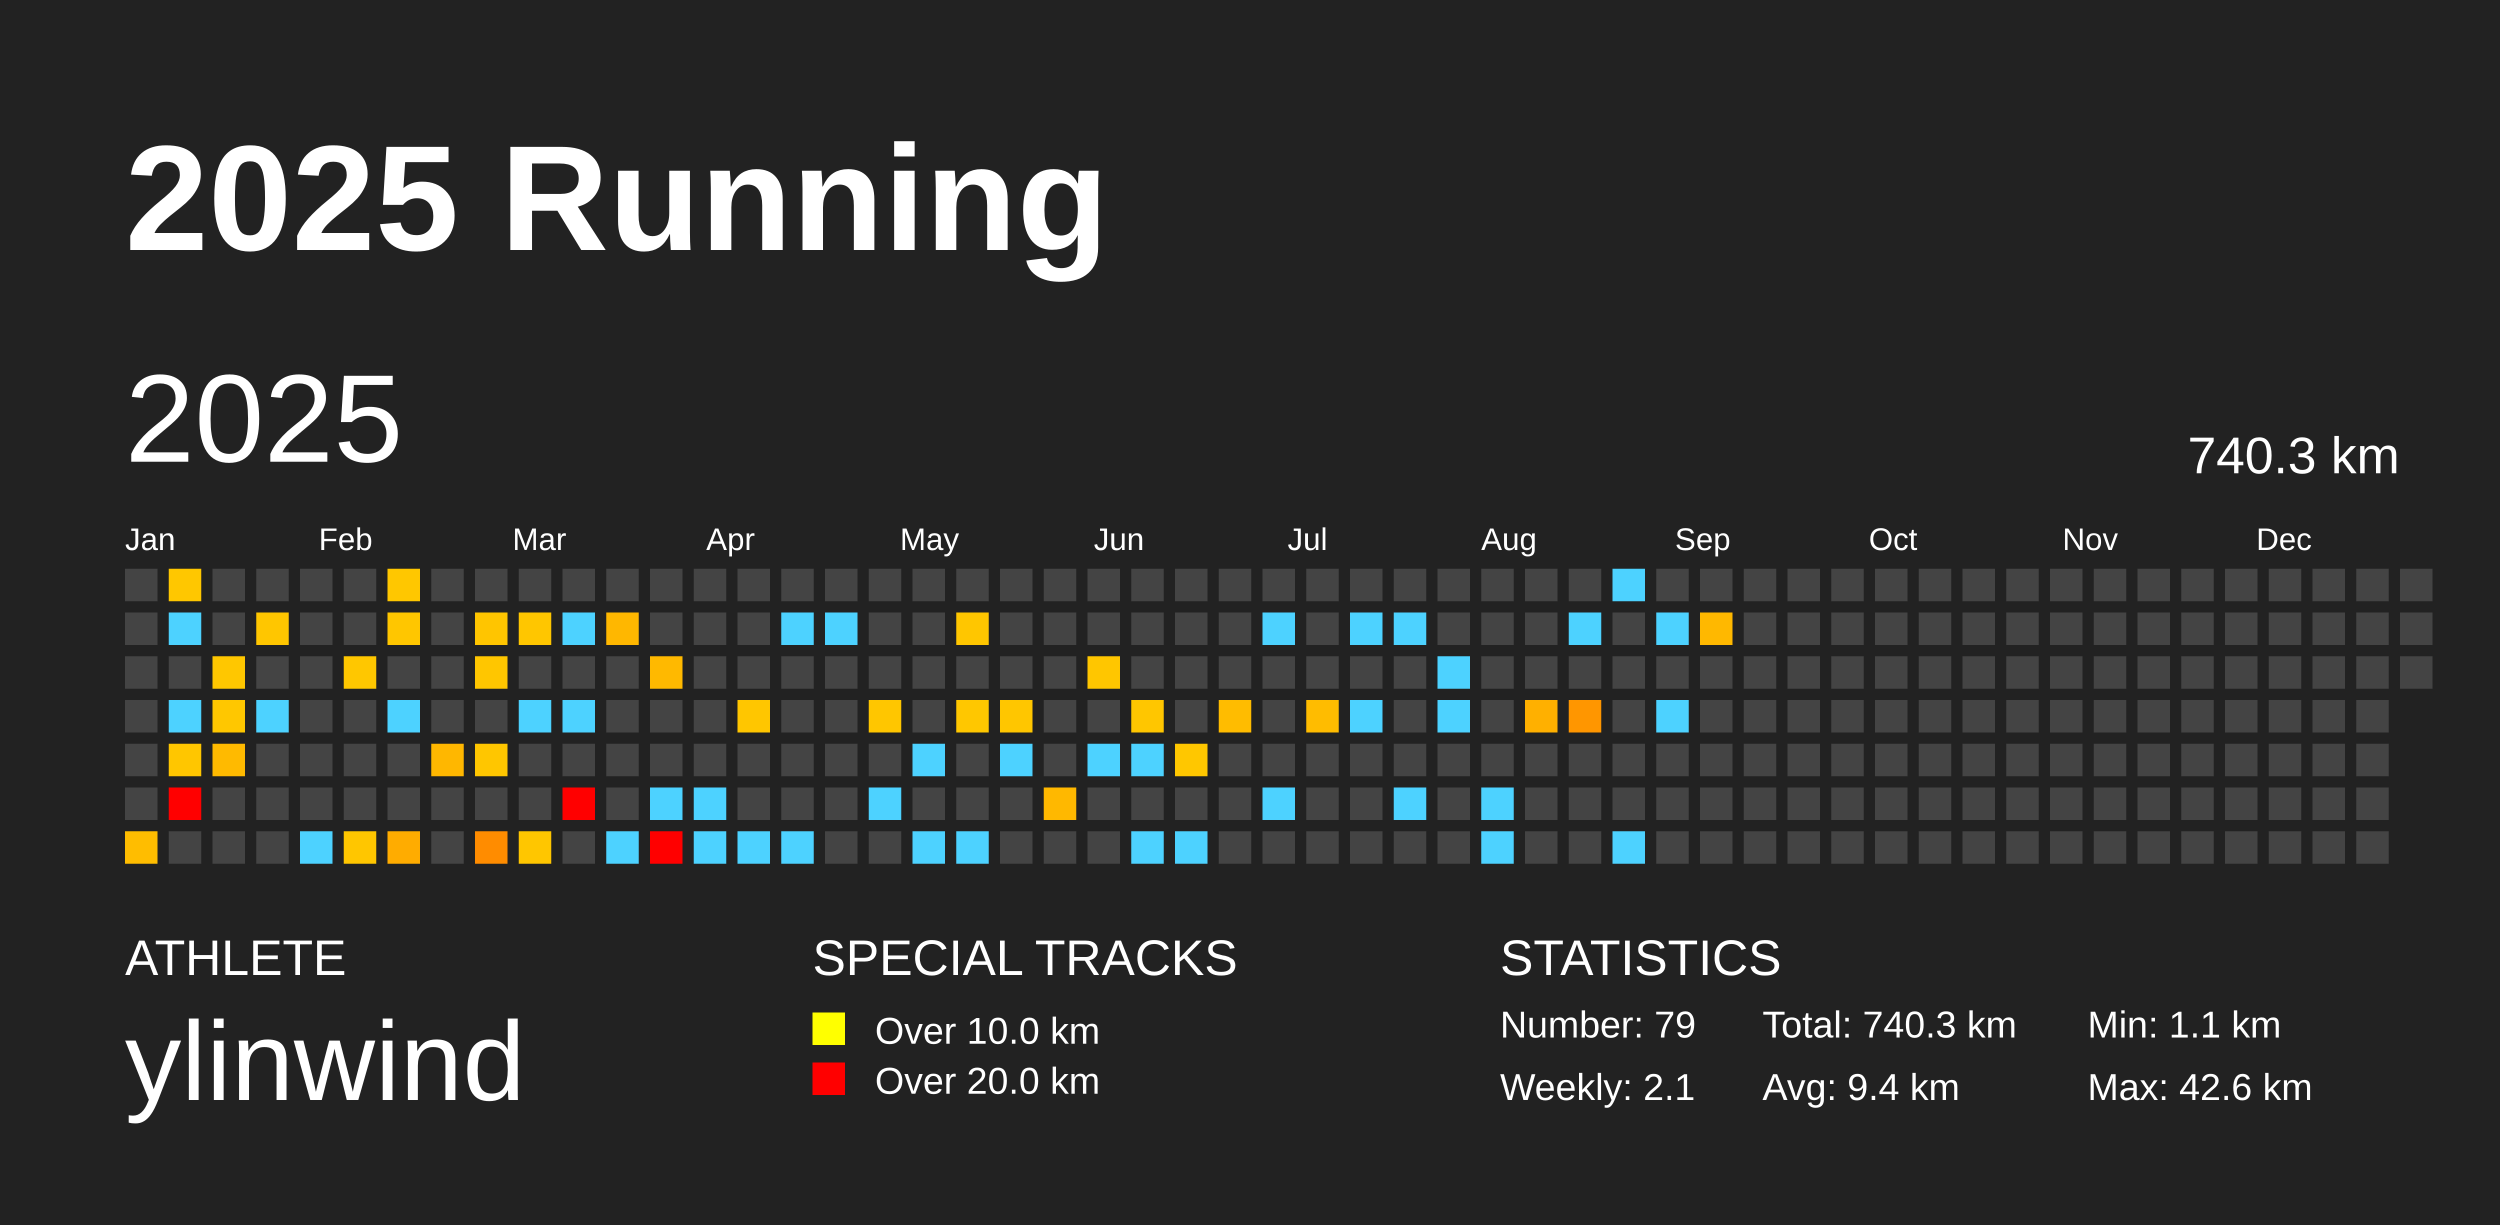
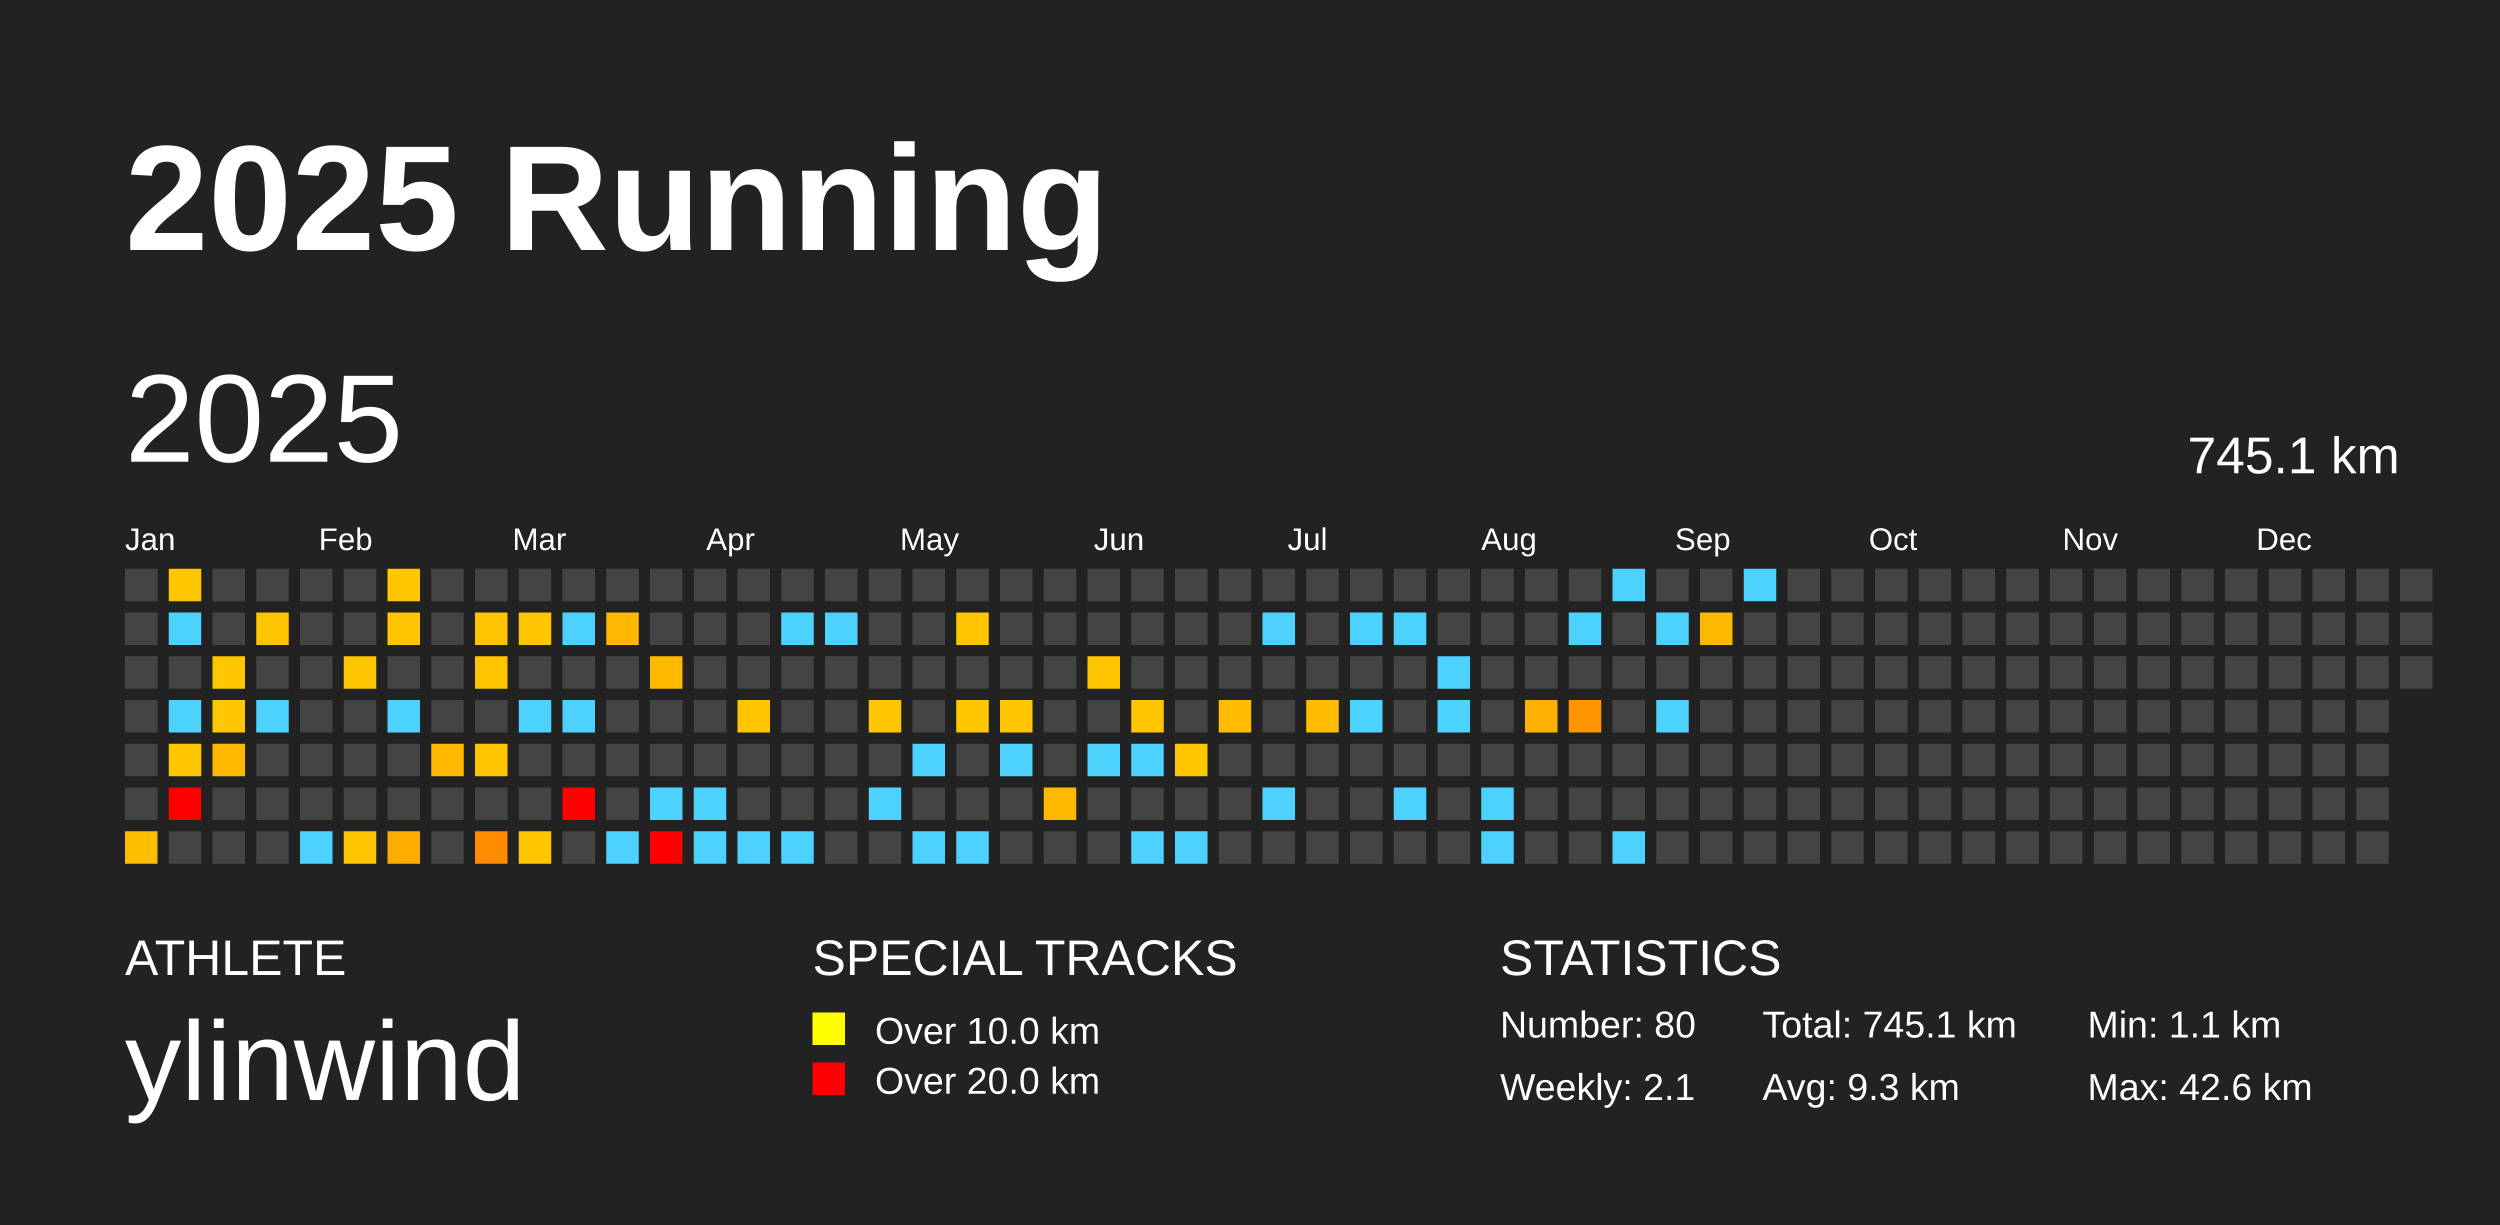
<svg xmlns="http://www.w3.org/2000/svg" baseProfile="full" height="98mm" version="1.1" viewBox="0,0,200,98" width="200mm">
  <defs />
  <rect fill="#222222" height="98" width="200" x="0" y="0" />
  <text fill="#FFFFFF" style="font-size:12px; font-family:Arial; font-weight:bold;" x="10" y="20">2025 Running</text>
  <text fill="#FFFFFF" style="font-size:4px; font-family:Arial" x="10" y="78">ATHLETE</text>
  <text fill="#FFFFFF" style="font-size:9px; font-family:Arial" x="10" y="88">ylinwind</text>
  <text fill="#FFFFFF" style="font-size:4px; font-family:Arial" x="65" y="78">SPECIAL TRACKS</text>
  <rect fill="yellow" height="2.6" width="2.6" x="65" y="81" />
  <text fill="#FFFFFF" style="font-size:3px; font-family:Arial" x="70" y="83.5">Over 10.0 km</text>
  <rect fill="red" height="2.6" width="2.6" x="65" y="85" />
  <text fill="#FFFFFF" style="font-size:3px; font-family:Arial" x="70" y="87.5">Over 20.0 km</text>
  <text fill="#FFFFFF" style="font-size:4px; font-family:Arial" x="120" y="78">STATISTICS</text>
-   <text fill="#FFFFFF" style="font-size:3px; font-family:Arial" x="120" y="83">Number: 79</text>
+   <text fill="#FFFFFF" style="font-size:3px; font-family:Arial" x="120" y="83">Number: 80</text>
  <text fill="#FFFFFF" style="font-size:3px; font-family:Arial" x="120" y="88">Weekly: 2.1</text>
-   <text fill="#FFFFFF" style="font-size:3px; font-family:Arial" x="141" y="83">Total: 740.3 km</text>
-   <text fill="#FFFFFF" style="font-size:3px; font-family:Arial" x="141" y="88">Avg: 9.4 km</text>
+   <text fill="#FFFFFF" style="font-size:3px; font-family:Arial" x="141" y="83">Total: 745.1 km</text>
+   <text fill="#FFFFFF" style="font-size:3px; font-family:Arial" x="141" y="88">Avg: 9.3 km</text>
  <text fill="#FFFFFF" style="font-size:3px; font-family:Arial" x="167" y="83">Min: 1.1 km</text>
  <text fill="#FFFFFF" style="font-size:3px; font-family:Arial" x="167" y="88">Max: 42.6 km</text>
  <text dominant-baseline="hanging" fill="#FFFFFF" style="font-size:10.0px; font-family:Arial;" x="10" y="30">2025</text>
-   <text dominant-baseline="hanging" fill="#FFFFFF" style="font-size:4.125px; font-family:Arial;" x="175" y="35">740.3 km</text>
+   <text dominant-baseline="hanging" fill="#FFFFFF" style="font-size:4.125px; font-family:Arial;" x="175" y="35">745.1 km</text>
  <text fill="#FFFFFF" style="font-size:2.5px; font-family:Arial" x="10.0" y="44">Jan</text>
  <text fill="#FFFFFF" style="font-size:2.5px; font-family:Arial" x="25.5" y="44">Feb</text>
  <text fill="#FFFFFF" style="font-size:2.5px; font-family:Arial" x="41.0" y="44">Mar</text>
  <text fill="#FFFFFF" style="font-size:2.5px; font-family:Arial" x="56.5" y="44">Apr</text>
  <text fill="#FFFFFF" style="font-size:2.5px; font-family:Arial" x="72.0" y="44">May</text>
  <text fill="#FFFFFF" style="font-size:2.5px; font-family:Arial" x="87.5" y="44">Jun</text>
  <text fill="#FFFFFF" style="font-size:2.5px; font-family:Arial" x="103.0" y="44">Jul</text>
  <text fill="#FFFFFF" style="font-size:2.5px; font-family:Arial" x="118.5" y="44">Aug</text>
  <text fill="#FFFFFF" style="font-size:2.5px; font-family:Arial" x="134.0" y="44">Sep</text>
  <text fill="#FFFFFF" style="font-size:2.5px; font-family:Arial" x="149.5" y="44">Oct</text>
  <text fill="#FFFFFF" style="font-size:2.5px; font-family:Arial" x="165.0" y="44">Nov</text>
  <text fill="#FFFFFF" style="font-size:2.5px; font-family:Arial" x="180.5" y="44">Dec</text>
  <rect fill="#444444" height="2.6" width="2.6" x="10.0" y="45.5" />
  <rect fill="#444444" height="2.6" width="2.6" x="10.0" y="49.0" />
  <rect fill="#444444" height="2.6" width="2.6" x="10.0" y="52.5" />
  <rect fill="#444444" height="2.6" width="2.6" x="10.0" y="56.0" />
  <rect fill="#444444" height="2.6" width="2.6" x="10.0" y="59.5" />
  <rect fill="#444444" height="2.6" width="2.6" x="10.0" y="63.0" />
  <rect fill="#ffbd00" height="2.6" width="2.6" x="10.0" y="66.5" />
  <rect fill="#ffc700" height="2.6" width="2.6" x="13.5" y="45.5" />
  <rect fill="#4dd2ff" height="2.6" width="2.6" x="13.5" y="49.0" />
  <rect fill="#444444" height="2.6" width="2.6" x="13.5" y="52.5" />
  <rect fill="#4dd2ff" height="2.6" width="2.6" x="13.5" y="56.0" />
  <rect fill="#ffc600" height="2.6" width="2.6" x="13.5" y="59.5" />
  <rect fill="red" height="2.6" width="2.6" x="13.5" y="63.0" />
  <rect fill="#444444" height="2.6" width="2.6" x="13.5" y="66.5" />
  <rect fill="#444444" height="2.6" width="2.6" x="17.0" y="45.5" />
  <rect fill="#444444" height="2.6" width="2.6" x="17.0" y="49.0" />
  <rect fill="#ffc700" height="2.6" width="2.6" x="17.0" y="52.5" />
  <rect fill="#ffc700" height="2.6" width="2.6" x="17.0" y="56.0" />
  <rect fill="#ffba00" height="2.6" width="2.6" x="17.0" y="59.5" />
  <rect fill="#444444" height="2.6" width="2.6" x="17.0" y="63.0" />
  <rect fill="#444444" height="2.6" width="2.6" x="17.0" y="66.5" />
  <rect fill="#444444" height="2.6" width="2.6" x="20.5" y="45.5" />
  <rect fill="#ffc600" height="2.6" width="2.6" x="20.5" y="49.0" />
  <rect fill="#444444" height="2.6" width="2.6" x="20.5" y="52.5" />
  <rect fill="#4dd2ff" height="2.6" width="2.6" x="20.5" y="56.0" />
  <rect fill="#444444" height="2.6" width="2.6" x="20.5" y="59.5" />
  <rect fill="#444444" height="2.6" width="2.6" x="20.5" y="63.0" />
  <rect fill="#444444" height="2.6" width="2.6" x="20.5" y="66.5" />
  <rect fill="#444444" height="2.6" width="2.6" x="24.0" y="45.5" />
  <rect fill="#444444" height="2.6" width="2.6" x="24.0" y="49.0" />
  <rect fill="#444444" height="2.6" width="2.6" x="24.0" y="52.5" />
  <rect fill="#444444" height="2.6" width="2.6" x="24.0" y="56.0" />
  <rect fill="#444444" height="2.6" width="2.6" x="24.0" y="59.5" />
  <rect fill="#444444" height="2.6" width="2.6" x="24.0" y="63.0" />
  <rect fill="#4dd2ff" height="2.6" width="2.6" x="24.0" y="66.5" />
  <rect fill="#444444" height="2.6" width="2.6" x="27.5" y="45.5" />
  <rect fill="#444444" height="2.6" width="2.6" x="27.5" y="49.0" />
  <rect fill="#ffc700" height="2.6" width="2.6" x="27.5" y="52.5" />
  <rect fill="#444444" height="2.6" width="2.6" x="27.5" y="56.0" />
  <rect fill="#444444" height="2.6" width="2.6" x="27.5" y="59.5" />
  <rect fill="#444444" height="2.6" width="2.6" x="27.5" y="63.0" />
  <rect fill="#ffc600" height="2.6" width="2.6" x="27.5" y="66.5" />
  <rect fill="#ffc700" height="2.6" width="2.6" x="31.0" y="45.5" />
  <rect fill="#ffc600" height="2.6" width="2.6" x="31.0" y="49.0" />
  <rect fill="#444444" height="2.6" width="2.6" x="31.0" y="52.5" />
  <rect fill="#4dd2ff" height="2.6" width="2.6" x="31.0" y="56.0" />
  <rect fill="#444444" height="2.6" width="2.6" x="31.0" y="59.5" />
  <rect fill="#444444" height="2.6" width="2.6" x="31.0" y="63.0" />
  <rect fill="#ffac00" height="2.6" width="2.6" x="31.0" y="66.5" />
  <rect fill="#444444" height="2.6" width="2.6" x="34.5" y="45.5" />
  <rect fill="#444444" height="2.6" width="2.6" x="34.5" y="49.0" />
  <rect fill="#444444" height="2.6" width="2.6" x="34.5" y="52.5" />
  <rect fill="#444444" height="2.6" width="2.6" x="34.5" y="56.0" />
  <rect fill="#ffb700" height="2.6" width="2.6" x="34.5" y="59.5" />
  <rect fill="#444444" height="2.6" width="2.6" x="34.5" y="63.0" />
  <rect fill="#444444" height="2.6" width="2.6" x="34.5" y="66.5" />
  <rect fill="#444444" height="2.6" width="2.6" x="38.0" y="45.5" />
  <rect fill="#ffc500" height="2.6" width="2.6" x="38.0" y="49.0" />
  <rect fill="#ffc600" height="2.6" width="2.6" x="38.0" y="52.5" />
  <rect fill="#444444" height="2.6" width="2.6" x="38.0" y="56.0" />
  <rect fill="#ffc600" height="2.6" width="2.6" x="38.0" y="59.5" />
  <rect fill="#444444" height="2.6" width="2.6" x="38.0" y="63.0" />
  <rect fill="#ff8c00" height="2.6" width="2.6" x="38.0" y="66.5" />
  <rect fill="#444444" height="2.6" width="2.6" x="41.5" y="45.5" />
  <rect fill="#ffc600" height="2.6" width="2.6" x="41.5" y="49.0" />
  <rect fill="#444444" height="2.6" width="2.6" x="41.5" y="52.5" />
  <rect fill="#4dd2ff" height="2.6" width="2.6" x="41.5" y="56.0" />
  <rect fill="#444444" height="2.6" width="2.6" x="41.5" y="59.5" />
  <rect fill="#444444" height="2.6" width="2.6" x="41.5" y="63.0" />
  <rect fill="#ffc600" height="2.6" width="2.6" x="41.5" y="66.5" />
  <rect fill="#444444" height="2.6" width="2.6" x="45.0" y="45.5" />
  <rect fill="#4dd2ff" height="2.6" width="2.6" x="45.0" y="49.0" />
  <rect fill="#444444" height="2.6" width="2.6" x="45.0" y="52.5" />
  <rect fill="#4dd2ff" height="2.6" width="2.6" x="45.0" y="56.0" />
  <rect fill="#444444" height="2.6" width="2.6" x="45.0" y="59.5" />
  <rect fill="red" height="2.6" width="2.6" x="45.0" y="63.0" />
  <rect fill="#444444" height="2.6" width="2.6" x="45.0" y="66.5" />
  <rect fill="#444444" height="2.6" width="2.6" x="48.5" y="45.5" />
  <rect fill="#ffb700" height="2.6" width="2.6" x="48.5" y="49.0" />
  <rect fill="#444444" height="2.6" width="2.6" x="48.5" y="52.5" />
  <rect fill="#444444" height="2.6" width="2.6" x="48.5" y="56.0" />
  <rect fill="#444444" height="2.6" width="2.6" x="48.5" y="59.5" />
  <rect fill="#444444" height="2.6" width="2.6" x="48.5" y="63.0" />
  <rect fill="#4dd2ff" height="2.6" width="2.6" x="48.5" y="66.5" />
  <rect fill="#444444" height="2.6" width="2.6" x="52.0" y="45.5" />
  <rect fill="#444444" height="2.6" width="2.6" x="52.0" y="49.0" />
  <rect fill="#ffb900" height="2.6" width="2.6" x="52.0" y="52.5" />
  <rect fill="#444444" height="2.6" width="2.6" x="52.0" y="56.0" />
  <rect fill="#444444" height="2.6" width="2.6" x="52.0" y="59.5" />
  <rect fill="#4dd2ff" height="2.6" width="2.6" x="52.0" y="63.0" />
  <rect fill="red" height="2.6" width="2.6" x="52.0" y="66.5" />
  <rect fill="#444444" height="2.6" width="2.6" x="55.5" y="45.5" />
  <rect fill="#444444" height="2.6" width="2.6" x="55.5" y="49.0" />
  <rect fill="#444444" height="2.6" width="2.6" x="55.5" y="52.5" />
  <rect fill="#444444" height="2.6" width="2.6" x="55.5" y="56.0" />
  <rect fill="#444444" height="2.6" width="2.6" x="55.5" y="59.5" />
  <rect fill="#4dd2ff" height="2.6" width="2.6" x="55.5" y="63.0" />
  <rect fill="#4dd2ff" height="2.6" width="2.6" x="55.5" y="66.5" />
  <rect fill="#444444" height="2.6" width="2.6" x="59.0" y="45.5" />
  <rect fill="#444444" height="2.6" width="2.6" x="59.0" y="49.0" />
  <rect fill="#444444" height="2.6" width="2.6" x="59.0" y="52.5" />
  <rect fill="#ffc600" height="2.6" width="2.6" x="59.0" y="56.0" />
  <rect fill="#444444" height="2.6" width="2.6" x="59.0" y="59.5" />
  <rect fill="#444444" height="2.6" width="2.6" x="59.0" y="63.0" />
  <rect fill="#4dd2ff" height="2.6" width="2.6" x="59.0" y="66.5" />
  <rect fill="#444444" height="2.6" width="2.6" x="62.5" y="45.5" />
  <rect fill="#4dd2ff" height="2.6" width="2.6" x="62.5" y="49.0" />
  <rect fill="#444444" height="2.6" width="2.6" x="62.5" y="52.5" />
  <rect fill="#444444" height="2.6" width="2.6" x="62.5" y="56.0" />
  <rect fill="#444444" height="2.6" width="2.6" x="62.5" y="59.5" />
  <rect fill="#444444" height="2.6" width="2.6" x="62.5" y="63.0" />
  <rect fill="#4dd2ff" height="2.6" width="2.6" x="62.5" y="66.5" />
  <rect fill="#444444" height="2.6" width="2.6" x="66.0" y="45.5" />
  <rect fill="#4dd2ff" height="2.6" width="2.6" x="66.0" y="49.0" />
  <rect fill="#444444" height="2.6" width="2.6" x="66.0" y="52.5" />
  <rect fill="#444444" height="2.6" width="2.6" x="66.0" y="56.0" />
  <rect fill="#444444" height="2.6" width="2.6" x="66.0" y="59.5" />
  <rect fill="#444444" height="2.6" width="2.6" x="66.0" y="63.0" />
  <rect fill="#444444" height="2.6" width="2.6" x="66.0" y="66.5" />
  <rect fill="#444444" height="2.6" width="2.6" x="69.5" y="45.5" />
  <rect fill="#444444" height="2.6" width="2.6" x="69.5" y="49.0" />
  <rect fill="#444444" height="2.6" width="2.6" x="69.5" y="52.5" />
  <rect fill="#ffc600" height="2.6" width="2.6" x="69.5" y="56.0" />
  <rect fill="#444444" height="2.6" width="2.6" x="69.5" y="59.5" />
  <rect fill="#4dd2ff" height="2.6" width="2.6" x="69.5" y="63.0" />
  <rect fill="#444444" height="2.6" width="2.6" x="69.5" y="66.5" />
  <rect fill="#444444" height="2.6" width="2.6" x="73.0" y="45.5" />
  <rect fill="#444444" height="2.6" width="2.6" x="73.0" y="49.0" />
  <rect fill="#444444" height="2.6" width="2.6" x="73.0" y="52.5" />
  <rect fill="#444444" height="2.6" width="2.6" x="73.0" y="56.0" />
  <rect fill="#4dd2ff" height="2.6" width="2.6" x="73.0" y="59.5" />
  <rect fill="#444444" height="2.6" width="2.6" x="73.0" y="63.0" />
  <rect fill="#4dd2ff" height="2.6" width="2.6" x="73.0" y="66.5" />
  <rect fill="#444444" height="2.6" width="2.6" x="76.5" y="45.5" />
  <rect fill="#ffc600" height="2.6" width="2.6" x="76.5" y="49.0" />
  <rect fill="#444444" height="2.6" width="2.6" x="76.5" y="52.5" />
  <rect fill="#ffc700" height="2.6" width="2.6" x="76.5" y="56.0" />
  <rect fill="#444444" height="2.6" width="2.6" x="76.5" y="59.5" />
  <rect fill="#444444" height="2.6" width="2.6" x="76.5" y="63.0" />
  <rect fill="#4dd2ff" height="2.6" width="2.6" x="76.5" y="66.5" />
  <rect fill="#444444" height="2.6" width="2.6" x="80.0" y="45.5" />
  <rect fill="#444444" height="2.6" width="2.6" x="80.0" y="49.0" />
  <rect fill="#444444" height="2.6" width="2.6" x="80.0" y="52.5" />
  <rect fill="#ffc600" height="2.6" width="2.6" x="80.0" y="56.0" />
  <rect fill="#4dd2ff" height="2.6" width="2.6" x="80.0" y="59.5" />
  <rect fill="#444444" height="2.6" width="2.6" x="80.0" y="63.0" />
  <rect fill="#444444" height="2.6" width="2.6" x="80.0" y="66.5" />
  <rect fill="#444444" height="2.6" width="2.6" x="83.5" y="45.5" />
  <rect fill="#444444" height="2.6" width="2.6" x="83.5" y="49.0" />
  <rect fill="#444444" height="2.6" width="2.6" x="83.5" y="52.5" />
  <rect fill="#444444" height="2.6" width="2.6" x="83.5" y="56.0" />
  <rect fill="#444444" height="2.6" width="2.6" x="83.5" y="59.5" />
  <rect fill="#ffb800" height="2.6" width="2.6" x="83.5" y="63.0" />
  <rect fill="#444444" height="2.6" width="2.6" x="83.5" y="66.5" />
  <rect fill="#444444" height="2.6" width="2.6" x="87.0" y="45.5" />
  <rect fill="#444444" height="2.6" width="2.6" x="87.0" y="49.0" />
  <rect fill="#ffc600" height="2.6" width="2.6" x="87.0" y="52.5" />
  <rect fill="#444444" height="2.6" width="2.6" x="87.0" y="56.0" />
  <rect fill="#4dd2ff" height="2.6" width="2.6" x="87.0" y="59.5" />
  <rect fill="#444444" height="2.6" width="2.6" x="87.0" y="63.0" />
  <rect fill="#444444" height="2.6" width="2.6" x="87.0" y="66.5" />
  <rect fill="#444444" height="2.6" width="2.6" x="90.5" y="45.5" />
  <rect fill="#444444" height="2.6" width="2.6" x="90.5" y="49.0" />
  <rect fill="#444444" height="2.6" width="2.6" x="90.5" y="52.5" />
  <rect fill="#ffc600" height="2.6" width="2.6" x="90.5" y="56.0" />
  <rect fill="#4dd2ff" height="2.6" width="2.6" x="90.5" y="59.5" />
  <rect fill="#444444" height="2.6" width="2.6" x="90.5" y="63.0" />
  <rect fill="#4dd2ff" height="2.6" width="2.6" x="90.5" y="66.5" />
  <rect fill="#444444" height="2.6" width="2.6" x="94.0" y="45.5" />
  <rect fill="#444444" height="2.6" width="2.6" x="94.0" y="49.0" />
  <rect fill="#444444" height="2.6" width="2.6" x="94.0" y="52.5" />
  <rect fill="#444444" height="2.6" width="2.6" x="94.0" y="56.0" />
  <rect fill="#ffc700" height="2.6" width="2.6" x="94.0" y="59.5" />
  <rect fill="#444444" height="2.6" width="2.6" x="94.0" y="63.0" />
  <rect fill="#4dd2ff" height="2.6" width="2.6" x="94.0" y="66.5" />
  <rect fill="#444444" height="2.6" width="2.6" x="97.5" y="45.5" />
  <rect fill="#444444" height="2.6" width="2.6" x="97.5" y="49.0" />
  <rect fill="#444444" height="2.6" width="2.6" x="97.5" y="52.5" />
  <rect fill="#ffbc00" height="2.6" width="2.6" x="97.5" y="56.0" />
  <rect fill="#444444" height="2.6" width="2.6" x="97.5" y="59.5" />
  <rect fill="#444444" height="2.6" width="2.6" x="97.5" y="63.0" />
  <rect fill="#444444" height="2.6" width="2.6" x="97.5" y="66.5" />
  <rect fill="#444444" height="2.6" width="2.6" x="101.0" y="45.5" />
  <rect fill="#4dd2ff" height="2.6" width="2.6" x="101.0" y="49.0" />
  <rect fill="#444444" height="2.6" width="2.6" x="101.0" y="52.5" />
  <rect fill="#444444" height="2.6" width="2.6" x="101.0" y="56.0" />
  <rect fill="#444444" height="2.6" width="2.6" x="101.0" y="59.5" />
  <rect fill="#4dd2ff" height="2.6" width="2.6" x="101.0" y="63.0" />
  <rect fill="#444444" height="2.6" width="2.6" x="101.0" y="66.5" />
  <rect fill="#444444" height="2.6" width="2.6" x="104.5" y="45.5" />
  <rect fill="#444444" height="2.6" width="2.6" x="104.5" y="49.0" />
  <rect fill="#444444" height="2.6" width="2.6" x="104.5" y="52.5" />
  <rect fill="#ffbc00" height="2.6" width="2.6" x="104.5" y="56.0" />
  <rect fill="#444444" height="2.6" width="2.6" x="104.5" y="59.5" />
  <rect fill="#444444" height="2.6" width="2.6" x="104.5" y="63.0" />
  <rect fill="#444444" height="2.6" width="2.6" x="104.5" y="66.5" />
  <rect fill="#444444" height="2.6" width="2.6" x="108.0" y="45.5" />
  <rect fill="#4dd2ff" height="2.6" width="2.6" x="108.0" y="49.0" />
  <rect fill="#444444" height="2.6" width="2.6" x="108.0" y="52.5" />
  <rect fill="#4dd2ff" height="2.6" width="2.6" x="108.0" y="56.0" />
  <rect fill="#444444" height="2.6" width="2.6" x="108.0" y="59.5" />
  <rect fill="#444444" height="2.6" width="2.6" x="108.0" y="63.0" />
  <rect fill="#444444" height="2.6" width="2.6" x="108.0" y="66.5" />
  <rect fill="#444444" height="2.6" width="2.6" x="111.5" y="45.5" />
  <rect fill="#4dd2ff" height="2.6" width="2.6" x="111.5" y="49.0" />
  <rect fill="#444444" height="2.6" width="2.6" x="111.5" y="52.5" />
  <rect fill="#444444" height="2.6" width="2.6" x="111.5" y="56.0" />
  <rect fill="#444444" height="2.6" width="2.6" x="111.5" y="59.5" />
  <rect fill="#4dd2ff" height="2.6" width="2.6" x="111.5" y="63.0" />
  <rect fill="#444444" height="2.6" width="2.6" x="111.5" y="66.5" />
  <rect fill="#444444" height="2.6" width="2.6" x="115.0" y="45.5" />
  <rect fill="#444444" height="2.6" width="2.6" x="115.0" y="49.0" />
  <rect fill="#4dd2ff" height="2.6" width="2.6" x="115.0" y="52.5" />
  <rect fill="#4dd2ff" height="2.6" width="2.6" x="115.0" y="56.0" />
  <rect fill="#444444" height="2.6" width="2.6" x="115.0" y="59.5" />
  <rect fill="#444444" height="2.6" width="2.6" x="115.0" y="63.0" />
  <rect fill="#444444" height="2.6" width="2.6" x="115.0" y="66.5" />
  <rect fill="#444444" height="2.6" width="2.6" x="118.5" y="45.5" />
  <rect fill="#444444" height="2.6" width="2.6" x="118.5" y="49.0" />
  <rect fill="#444444" height="2.6" width="2.6" x="118.5" y="52.5" />
  <rect fill="#444444" height="2.6" width="2.6" x="118.5" y="56.0" />
  <rect fill="#444444" height="2.6" width="2.6" x="118.5" y="59.5" />
  <rect fill="#4dd2ff" height="2.6" width="2.6" x="118.5" y="63.0" />
  <rect fill="#4dd2ff" height="2.6" width="2.6" x="118.5" y="66.5" />
  <rect fill="#444444" height="2.6" width="2.6" x="122.0" y="45.5" />
  <rect fill="#444444" height="2.6" width="2.6" x="122.0" y="49.0" />
  <rect fill="#444444" height="2.6" width="2.6" x="122.0" y="52.5" />
  <rect fill="#ffb000" height="2.6" width="2.6" x="122.0" y="56.0" />
  <rect fill="#444444" height="2.6" width="2.6" x="122.0" y="59.5" />
  <rect fill="#444444" height="2.6" width="2.6" x="122.0" y="63.0" />
  <rect fill="#444444" height="2.6" width="2.6" x="122.0" y="66.5" />
  <rect fill="#444444" height="2.6" width="2.6" x="125.5" y="45.5" />
  <rect fill="#4dd2ff" height="2.6" width="2.6" x="125.5" y="49.0" />
  <rect fill="#444444" height="2.6" width="2.6" x="125.5" y="52.5" />
  <rect fill="#ff9600" height="2.6" width="2.6" x="125.5" y="56.0" />
  <rect fill="#444444" height="2.6" width="2.6" x="125.5" y="59.5" />
  <rect fill="#444444" height="2.6" width="2.6" x="125.5" y="63.0" />
  <rect fill="#444444" height="2.6" width="2.6" x="125.5" y="66.5" />
  <rect fill="#4dd2ff" height="2.6" width="2.6" x="129.0" y="45.5" />
  <rect fill="#444444" height="2.6" width="2.6" x="129.0" y="49.0" />
  <rect fill="#444444" height="2.6" width="2.6" x="129.0" y="52.5" />
  <rect fill="#444444" height="2.6" width="2.6" x="129.0" y="56.0" />
  <rect fill="#444444" height="2.6" width="2.6" x="129.0" y="59.5" />
  <rect fill="#444444" height="2.6" width="2.6" x="129.0" y="63.0" />
  <rect fill="#4dd2ff" height="2.6" width="2.6" x="129.0" y="66.5" />
  <rect fill="#444444" height="2.6" width="2.6" x="132.5" y="45.5" />
  <rect fill="#4dd2ff" height="2.6" width="2.6" x="132.5" y="49.0" />
  <rect fill="#444444" height="2.6" width="2.6" x="132.5" y="52.5" />
  <rect fill="#4dd2ff" height="2.6" width="2.6" x="132.5" y="56.0" />
  <rect fill="#444444" height="2.6" width="2.6" x="132.5" y="59.5" />
  <rect fill="#444444" height="2.6" width="2.6" x="132.5" y="63.0" />
  <rect fill="#444444" height="2.6" width="2.6" x="132.5" y="66.5" />
  <rect fill="#444444" height="2.6" width="2.6" x="136.0" y="45.5" />
  <rect fill="#ffb800" height="2.6" width="2.6" x="136.0" y="49.0" />
  <rect fill="#444444" height="2.6" width="2.6" x="136.0" y="52.5" />
  <rect fill="#444444" height="2.6" width="2.6" x="136.0" y="56.0" />
  <rect fill="#444444" height="2.6" width="2.6" x="136.0" y="59.5" />
  <rect fill="#444444" height="2.6" width="2.6" x="136.0" y="63.0" />
  <rect fill="#444444" height="2.6" width="2.6" x="136.0" y="66.5" />
-   <rect fill="#444444" height="2.6" width="2.6" x="139.5" y="45.5" />
+   <rect fill="#4dd2ff" height="2.6" width="2.6" x="139.5" y="45.5" />
  <rect fill="#444444" height="2.6" width="2.6" x="139.5" y="49.0" />
  <rect fill="#444444" height="2.6" width="2.6" x="139.5" y="52.5" />
  <rect fill="#444444" height="2.6" width="2.6" x="139.5" y="56.0" />
  <rect fill="#444444" height="2.6" width="2.6" x="139.5" y="59.5" />
  <rect fill="#444444" height="2.6" width="2.6" x="139.5" y="63.0" />
  <rect fill="#444444" height="2.6" width="2.6" x="139.5" y="66.5" />
  <rect fill="#444444" height="2.6" width="2.6" x="143.0" y="45.5" />
  <rect fill="#444444" height="2.6" width="2.6" x="143.0" y="49.0" />
  <rect fill="#444444" height="2.6" width="2.6" x="143.0" y="52.5" />
  <rect fill="#444444" height="2.6" width="2.6" x="143.0" y="56.0" />
  <rect fill="#444444" height="2.6" width="2.6" x="143.0" y="59.5" />
  <rect fill="#444444" height="2.6" width="2.6" x="143.0" y="63.0" />
  <rect fill="#444444" height="2.6" width="2.6" x="143.0" y="66.5" />
  <rect fill="#444444" height="2.6" width="2.6" x="146.5" y="45.5" />
  <rect fill="#444444" height="2.6" width="2.6" x="146.5" y="49.0" />
  <rect fill="#444444" height="2.6" width="2.6" x="146.5" y="52.5" />
  <rect fill="#444444" height="2.6" width="2.6" x="146.5" y="56.0" />
  <rect fill="#444444" height="2.6" width="2.6" x="146.5" y="59.5" />
  <rect fill="#444444" height="2.6" width="2.6" x="146.5" y="63.0" />
  <rect fill="#444444" height="2.6" width="2.6" x="146.5" y="66.5" />
  <rect fill="#444444" height="2.6" width="2.6" x="150.0" y="45.5" />
  <rect fill="#444444" height="2.6" width="2.6" x="150.0" y="49.0" />
  <rect fill="#444444" height="2.6" width="2.6" x="150.0" y="52.5" />
  <rect fill="#444444" height="2.6" width="2.6" x="150.0" y="56.0" />
  <rect fill="#444444" height="2.6" width="2.6" x="150.0" y="59.5" />
  <rect fill="#444444" height="2.6" width="2.6" x="150.0" y="63.0" />
  <rect fill="#444444" height="2.6" width="2.6" x="150.0" y="66.5" />
  <rect fill="#444444" height="2.6" width="2.6" x="153.5" y="45.5" />
  <rect fill="#444444" height="2.6" width="2.6" x="153.5" y="49.0" />
  <rect fill="#444444" height="2.6" width="2.6" x="153.5" y="52.5" />
  <rect fill="#444444" height="2.6" width="2.6" x="153.5" y="56.0" />
  <rect fill="#444444" height="2.6" width="2.6" x="153.5" y="59.5" />
  <rect fill="#444444" height="2.6" width="2.6" x="153.5" y="63.0" />
  <rect fill="#444444" height="2.6" width="2.6" x="153.5" y="66.5" />
  <rect fill="#444444" height="2.6" width="2.6" x="157.0" y="45.5" />
  <rect fill="#444444" height="2.6" width="2.6" x="157.0" y="49.0" />
  <rect fill="#444444" height="2.6" width="2.6" x="157.0" y="52.5" />
  <rect fill="#444444" height="2.6" width="2.6" x="157.0" y="56.0" />
  <rect fill="#444444" height="2.6" width="2.6" x="157.0" y="59.5" />
  <rect fill="#444444" height="2.6" width="2.6" x="157.0" y="63.0" />
  <rect fill="#444444" height="2.6" width="2.6" x="157.0" y="66.5" />
  <rect fill="#444444" height="2.6" width="2.6" x="160.5" y="45.5" />
  <rect fill="#444444" height="2.6" width="2.6" x="160.5" y="49.0" />
  <rect fill="#444444" height="2.6" width="2.6" x="160.5" y="52.5" />
  <rect fill="#444444" height="2.6" width="2.6" x="160.5" y="56.0" />
  <rect fill="#444444" height="2.6" width="2.6" x="160.5" y="59.5" />
  <rect fill="#444444" height="2.6" width="2.6" x="160.5" y="63.0" />
  <rect fill="#444444" height="2.6" width="2.6" x="160.5" y="66.5" />
  <rect fill="#444444" height="2.6" width="2.6" x="164.0" y="45.5" />
  <rect fill="#444444" height="2.6" width="2.6" x="164.0" y="49.0" />
  <rect fill="#444444" height="2.6" width="2.6" x="164.0" y="52.5" />
  <rect fill="#444444" height="2.6" width="2.6" x="164.0" y="56.0" />
  <rect fill="#444444" height="2.6" width="2.6" x="164.0" y="59.5" />
  <rect fill="#444444" height="2.6" width="2.6" x="164.0" y="63.0" />
  <rect fill="#444444" height="2.6" width="2.6" x="164.0" y="66.5" />
  <rect fill="#444444" height="2.6" width="2.6" x="167.5" y="45.5" />
  <rect fill="#444444" height="2.6" width="2.6" x="167.5" y="49.0" />
  <rect fill="#444444" height="2.6" width="2.6" x="167.5" y="52.5" />
  <rect fill="#444444" height="2.6" width="2.6" x="167.5" y="56.0" />
  <rect fill="#444444" height="2.6" width="2.6" x="167.5" y="59.5" />
  <rect fill="#444444" height="2.6" width="2.6" x="167.5" y="63.0" />
  <rect fill="#444444" height="2.6" width="2.6" x="167.5" y="66.5" />
  <rect fill="#444444" height="2.6" width="2.6" x="171.0" y="45.5" />
  <rect fill="#444444" height="2.6" width="2.6" x="171.0" y="49.0" />
  <rect fill="#444444" height="2.6" width="2.6" x="171.0" y="52.5" />
  <rect fill="#444444" height="2.6" width="2.6" x="171.0" y="56.0" />
  <rect fill="#444444" height="2.6" width="2.6" x="171.0" y="59.5" />
  <rect fill="#444444" height="2.6" width="2.6" x="171.0" y="63.0" />
  <rect fill="#444444" height="2.6" width="2.6" x="171.0" y="66.5" />
  <rect fill="#444444" height="2.6" width="2.6" x="174.5" y="45.5" />
  <rect fill="#444444" height="2.6" width="2.6" x="174.5" y="49.0" />
  <rect fill="#444444" height="2.6" width="2.6" x="174.5" y="52.5" />
  <rect fill="#444444" height="2.6" width="2.6" x="174.5" y="56.0" />
  <rect fill="#444444" height="2.6" width="2.6" x="174.5" y="59.5" />
  <rect fill="#444444" height="2.6" width="2.6" x="174.5" y="63.0" />
  <rect fill="#444444" height="2.6" width="2.6" x="174.5" y="66.5" />
  <rect fill="#444444" height="2.6" width="2.6" x="178.0" y="45.5" />
  <rect fill="#444444" height="2.6" width="2.6" x="178.0" y="49.0" />
  <rect fill="#444444" height="2.6" width="2.6" x="178.0" y="52.5" />
  <rect fill="#444444" height="2.6" width="2.6" x="178.0" y="56.0" />
  <rect fill="#444444" height="2.6" width="2.6" x="178.0" y="59.5" />
  <rect fill="#444444" height="2.6" width="2.6" x="178.0" y="63.0" />
  <rect fill="#444444" height="2.6" width="2.6" x="178.0" y="66.5" />
  <rect fill="#444444" height="2.6" width="2.6" x="181.5" y="45.5" />
  <rect fill="#444444" height="2.6" width="2.6" x="181.5" y="49.0" />
  <rect fill="#444444" height="2.6" width="2.6" x="181.5" y="52.5" />
  <rect fill="#444444" height="2.6" width="2.6" x="181.5" y="56.0" />
  <rect fill="#444444" height="2.6" width="2.6" x="181.5" y="59.5" />
  <rect fill="#444444" height="2.6" width="2.6" x="181.5" y="63.0" />
  <rect fill="#444444" height="2.6" width="2.6" x="181.5" y="66.5" />
  <rect fill="#444444" height="2.6" width="2.6" x="185.0" y="45.5" />
  <rect fill="#444444" height="2.6" width="2.6" x="185.0" y="49.0" />
  <rect fill="#444444" height="2.6" width="2.6" x="185.0" y="52.5" />
  <rect fill="#444444" height="2.6" width="2.6" x="185.0" y="56.0" />
  <rect fill="#444444" height="2.6" width="2.6" x="185.0" y="59.5" />
  <rect fill="#444444" height="2.6" width="2.6" x="185.0" y="63.0" />
  <rect fill="#444444" height="2.6" width="2.6" x="185.0" y="66.5" />
  <rect fill="#444444" height="2.6" width="2.6" x="188.5" y="45.5" />
  <rect fill="#444444" height="2.6" width="2.6" x="188.5" y="49.0" />
  <rect fill="#444444" height="2.6" width="2.6" x="188.5" y="52.5" />
  <rect fill="#444444" height="2.6" width="2.6" x="188.5" y="56.0" />
  <rect fill="#444444" height="2.6" width="2.6" x="188.5" y="59.5" />
  <rect fill="#444444" height="2.6" width="2.6" x="188.5" y="63.0" />
  <rect fill="#444444" height="2.6" width="2.6" x="188.5" y="66.5" />
  <rect fill="#444444" height="2.6" width="2.6" x="192.0" y="45.5" />
  <rect fill="#444444" height="2.6" width="2.6" x="192.0" y="49.0" />
  <rect fill="#444444" height="2.6" width="2.6" x="192.0" y="52.5" />
</svg>
